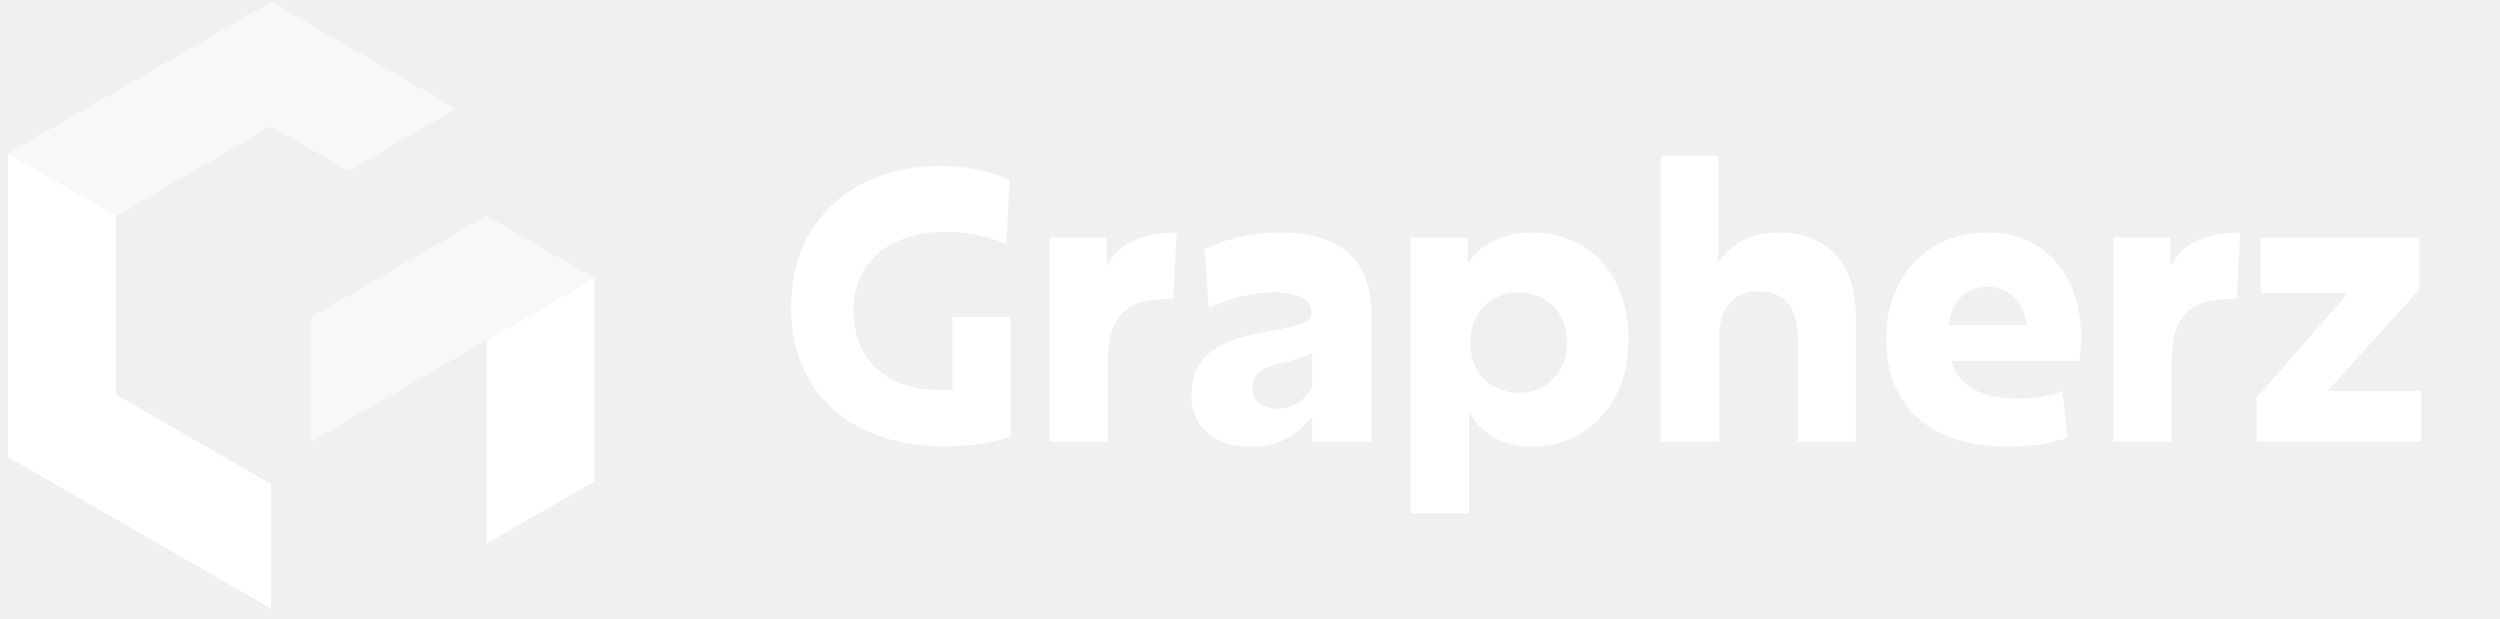
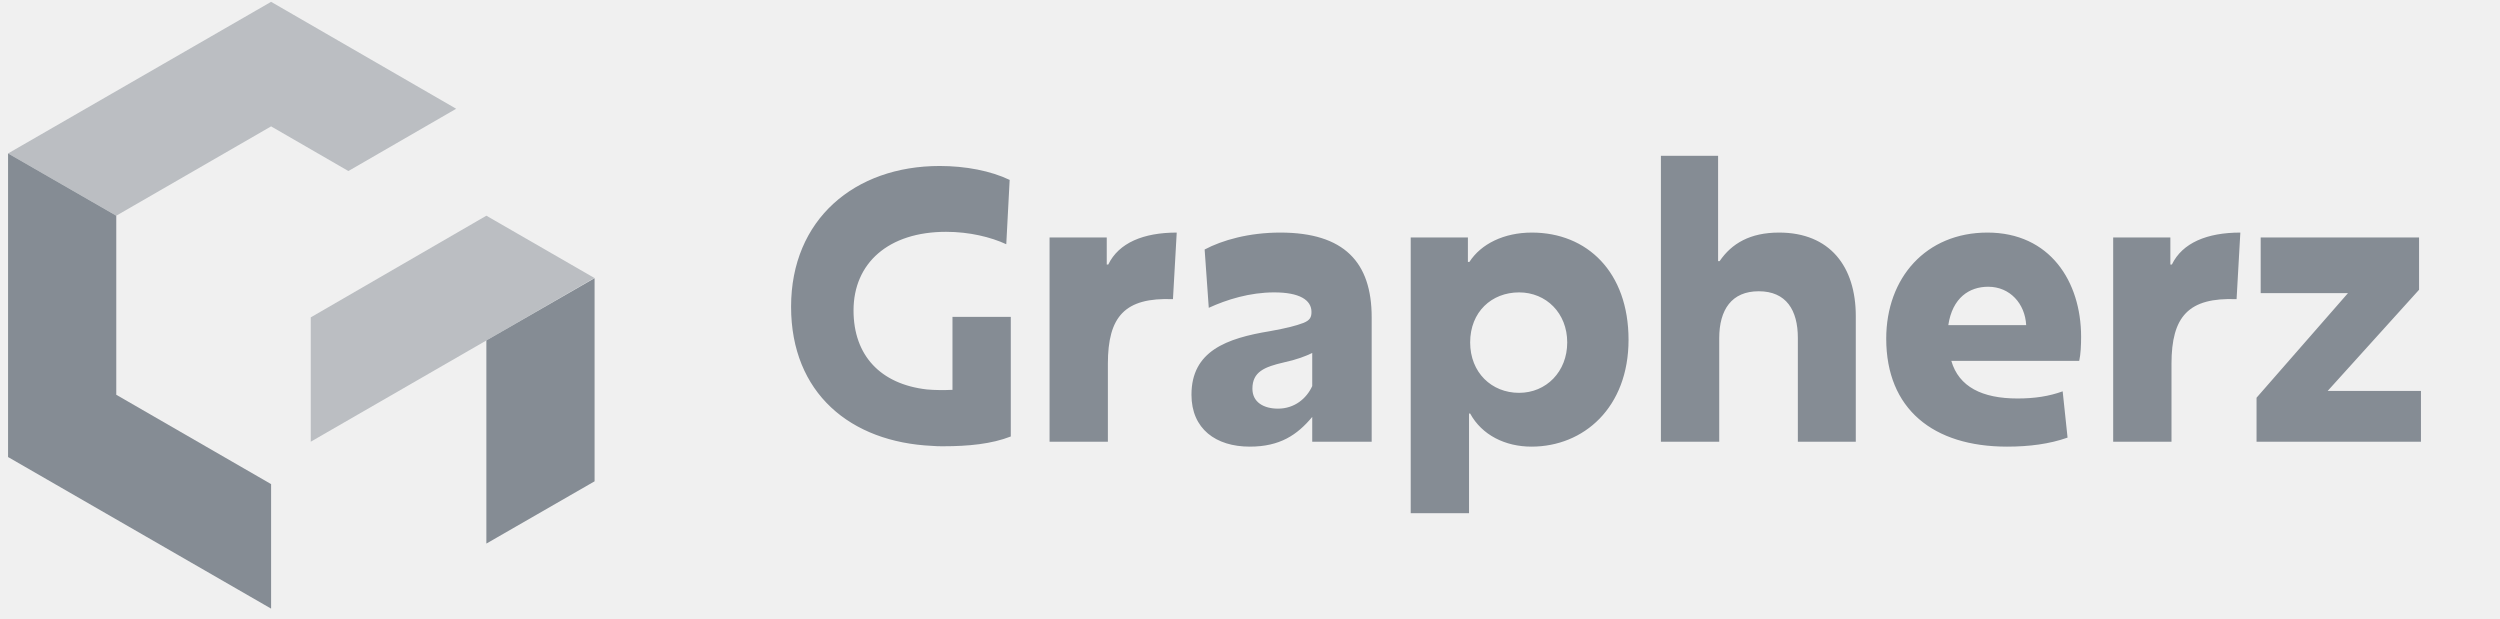
<svg xmlns="http://www.w3.org/2000/svg" width="206" height="51" viewBox="0 0 206 51" fill="none">
-   <path fill-rule="evenodd" clip-rule="evenodd" d="M40.077 28.053V44.791L48.994 39.66V22.922L40.077 28.053Z" fill="white" />
-   <path opacity="0.5" fill-rule="evenodd" clip-rule="evenodd" d="M22.338 10.413L9.581 17.773L0.664 12.643L22.338 0.151L37.589 8.962L28.707 14.093L22.338 10.413Z" fill="white" />
-   <path opacity="0.5" fill-rule="evenodd" clip-rule="evenodd" d="M25.606 36.396L40.077 28.053L48.976 22.904L40.077 17.774L25.606 26.151V36.396Z" fill="white" />
-   <path fill-rule="evenodd" clip-rule="evenodd" d="M0.664 12.643V37.66L22.338 50.151V39.89L9.581 32.529V17.774L0.664 12.643Z" fill="white" />
+   <path fill-rule="evenodd" clip-rule="evenodd" d="M40.077 28.053V44.791L48.994 39.66V22.922L40.077 28.053Z" fill="#858C94" />
+   <path opacity="0.5" fill-rule="evenodd" clip-rule="evenodd" d="M22.338 10.413L9.581 17.773L0.664 12.643L22.338 0.151L37.589 8.962L28.707 14.093L22.338 10.413Z" fill="#858C94" />
+   <path opacity="0.5" fill-rule="evenodd" clip-rule="evenodd" d="M25.606 36.396L40.077 28.053L48.976 22.904L40.077 17.774L25.606 26.151V36.396Z" fill="#858C94" />
+   <path fill-rule="evenodd" clip-rule="evenodd" d="M0.664 12.643V37.66L22.338 50.151V39.89L9.581 32.529V17.774L0.664 12.643Z" fill="#858C94" />
  <g clip-path="url(#clip0_13011_569)">
-     <path d="M83.289 35.966C81.708 36.586 79.786 36.772 77.74 36.772C77.43 36.772 77.12 36.772 76.81 36.741C70.083 36.431 65.185 32.401 65.185 25.271C65.185 18.079 70.424 13.677 77.43 13.677C79.569 13.677 81.646 14.08 83.196 14.824L82.917 20.125C81.646 19.536 79.879 19.102 77.957 19.102C73.214 19.102 70.331 21.675 70.331 25.581C70.331 29.301 72.563 31.657 76.376 32.091C77.058 32.153 77.802 32.153 78.484 32.122V26.108H83.289V35.966ZM86.484 36.4V19.567H91.196V21.799H91.32C92.188 20.001 94.234 19.164 96.962 19.164L96.652 24.651C92.684 24.496 91.289 26.077 91.289 29.983V36.4H86.484ZM108.066 25.705C108.066 24.713 107.074 24.093 104.997 24.093C102.982 24.093 101.091 24.682 99.603 25.364L99.262 20.559C100.719 19.784 102.92 19.164 105.493 19.164C110.763 19.164 113.026 21.613 113.026 26.139V36.4H108.128V34.354C106.888 35.842 105.462 36.803 102.982 36.803C100.192 36.803 98.177 35.346 98.177 32.525C98.177 28.929 101.06 27.875 104.656 27.286C106.02 27.038 106.764 26.852 107.415 26.604C107.942 26.387 108.066 26.139 108.066 25.705ZM108.128 29.084C107.632 29.332 106.826 29.642 105.803 29.859C104.191 30.231 103.199 30.634 103.199 32.029C103.199 33.145 104.129 33.672 105.307 33.672C106.671 33.672 107.663 32.835 108.128 31.812V29.084ZM116.243 42.29V19.567H120.955V21.582H121.079C122.04 20.094 123.931 19.164 126.225 19.164C130.782 19.164 134.192 22.419 134.192 27.999C134.192 33.579 130.503 36.803 126.194 36.803C124.024 36.803 122.102 35.842 121.141 34.075H121.048V42.29H116.243ZM125.171 32.37C127.403 32.37 129.139 30.634 129.139 28.216C129.139 25.798 127.403 24.093 125.171 24.093C122.908 24.093 121.141 25.705 121.141 28.216C121.141 30.696 122.908 32.37 125.171 32.37ZM148.143 27.844C148.143 25.55 147.182 24 144.919 24C142.687 24 141.664 25.519 141.664 27.875V36.4H136.859V12.84H141.571V21.52H141.695C142.687 20.063 144.206 19.164 146.593 19.164C150.778 19.164 152.917 21.954 152.917 26.046V36.4H148.143V27.844ZM170.367 36.059C168.879 36.586 167.205 36.803 165.376 36.803C159.3 36.803 155.425 33.703 155.425 27.906C155.425 22.884 158.711 19.164 163.764 19.164C168.91 19.164 171.483 23.194 171.483 27.751C171.483 28.433 171.452 29.177 171.328 29.735H160.788C161.408 31.874 163.33 32.835 166.244 32.835C167.67 32.835 168.848 32.649 169.964 32.246L170.367 36.059ZM163.826 23.628C162.276 23.628 160.881 24.527 160.54 26.79H166.957C166.864 25.023 165.624 23.628 163.826 23.628ZM174.126 36.4V19.567H178.838V21.799H178.962C179.83 20.001 181.876 19.164 184.604 19.164L184.294 24.651C180.326 24.496 178.931 26.077 178.931 29.983V36.4H174.126ZM185.939 36.4V32.773L193.472 24.155H186.28V19.567H199.331V23.876L191.798 32.215H199.486V36.4H185.939Z" fill="white" />
+     <path d="M83.289 35.966C81.708 36.586 79.786 36.772 77.74 36.772C77.43 36.772 77.12 36.772 76.81 36.741C70.083 36.431 65.185 32.401 65.185 25.271C65.185 18.079 70.424 13.677 77.43 13.677C79.569 13.677 81.646 14.08 83.196 14.824L82.917 20.125C81.646 19.536 79.879 19.102 77.957 19.102C73.214 19.102 70.331 21.675 70.331 25.581C70.331 29.301 72.563 31.657 76.376 32.091C77.058 32.153 77.802 32.153 78.484 32.122V26.108H83.289V35.966ZM86.484 36.4V19.567H91.196V21.799H91.32C92.188 20.001 94.234 19.164 96.962 19.164L96.652 24.651C92.684 24.496 91.289 26.077 91.289 29.983V36.4H86.484ZM108.066 25.705C108.066 24.713 107.074 24.093 104.997 24.093C102.982 24.093 101.091 24.682 99.603 25.364L99.262 20.559C100.719 19.784 102.92 19.164 105.493 19.164C110.763 19.164 113.026 21.613 113.026 26.139V36.4H108.128V34.354C106.888 35.842 105.462 36.803 102.982 36.803C100.192 36.803 98.177 35.346 98.177 32.525C98.177 28.929 101.06 27.875 104.656 27.286C106.02 27.038 106.764 26.852 107.415 26.604C107.942 26.387 108.066 26.139 108.066 25.705ZM108.128 29.084C107.632 29.332 106.826 29.642 105.803 29.859C104.191 30.231 103.199 30.634 103.199 32.029C103.199 33.145 104.129 33.672 105.307 33.672C106.671 33.672 107.663 32.835 108.128 31.812V29.084ZM116.243 42.29V19.567H120.955V21.582H121.079C122.04 20.094 123.931 19.164 126.225 19.164C130.782 19.164 134.192 22.419 134.192 27.999C134.192 33.579 130.503 36.803 126.194 36.803C124.024 36.803 122.102 35.842 121.141 34.075H121.048V42.29H116.243ZM125.171 32.37C127.403 32.37 129.139 30.634 129.139 28.216C129.139 25.798 127.403 24.093 125.171 24.093C122.908 24.093 121.141 25.705 121.141 28.216C121.141 30.696 122.908 32.37 125.171 32.37ZM148.143 27.844C148.143 25.55 147.182 24 144.919 24C142.687 24 141.664 25.519 141.664 27.875V36.4H136.859V12.84H141.571V21.52H141.695C142.687 20.063 144.206 19.164 146.593 19.164C150.778 19.164 152.917 21.954 152.917 26.046V36.4H148.143V27.844ZM170.367 36.059C168.879 36.586 167.205 36.803 165.376 36.803C159.3 36.803 155.425 33.703 155.425 27.906C155.425 22.884 158.711 19.164 163.764 19.164C168.91 19.164 171.483 23.194 171.483 27.751C171.483 28.433 171.452 29.177 171.328 29.735H160.788C161.408 31.874 163.33 32.835 166.244 32.835C167.67 32.835 168.848 32.649 169.964 32.246L170.367 36.059ZM163.826 23.628C162.276 23.628 160.881 24.527 160.54 26.79H166.957C166.864 25.023 165.624 23.628 163.826 23.628ZM174.126 36.4V19.567H178.838V21.799H178.962C179.83 20.001 181.876 19.164 184.604 19.164L184.294 24.651C180.326 24.496 178.931 26.077 178.931 29.983V36.4H174.126ZM185.939 36.4V32.773L193.472 24.155H186.28V19.567H199.331V23.876L191.798 32.215H199.486V36.4H185.939Z" fill="#858C94" />
  </g>
  <defs>
    <clipPath id="clip0_13011_569">
-       <rect width="141" height="50" fill="white" transform="translate(65)" />
+       <rect width="141" height="50" fill="#858C94" transform="translate(65)" />
    </clipPath>
  </defs>
</svg>
